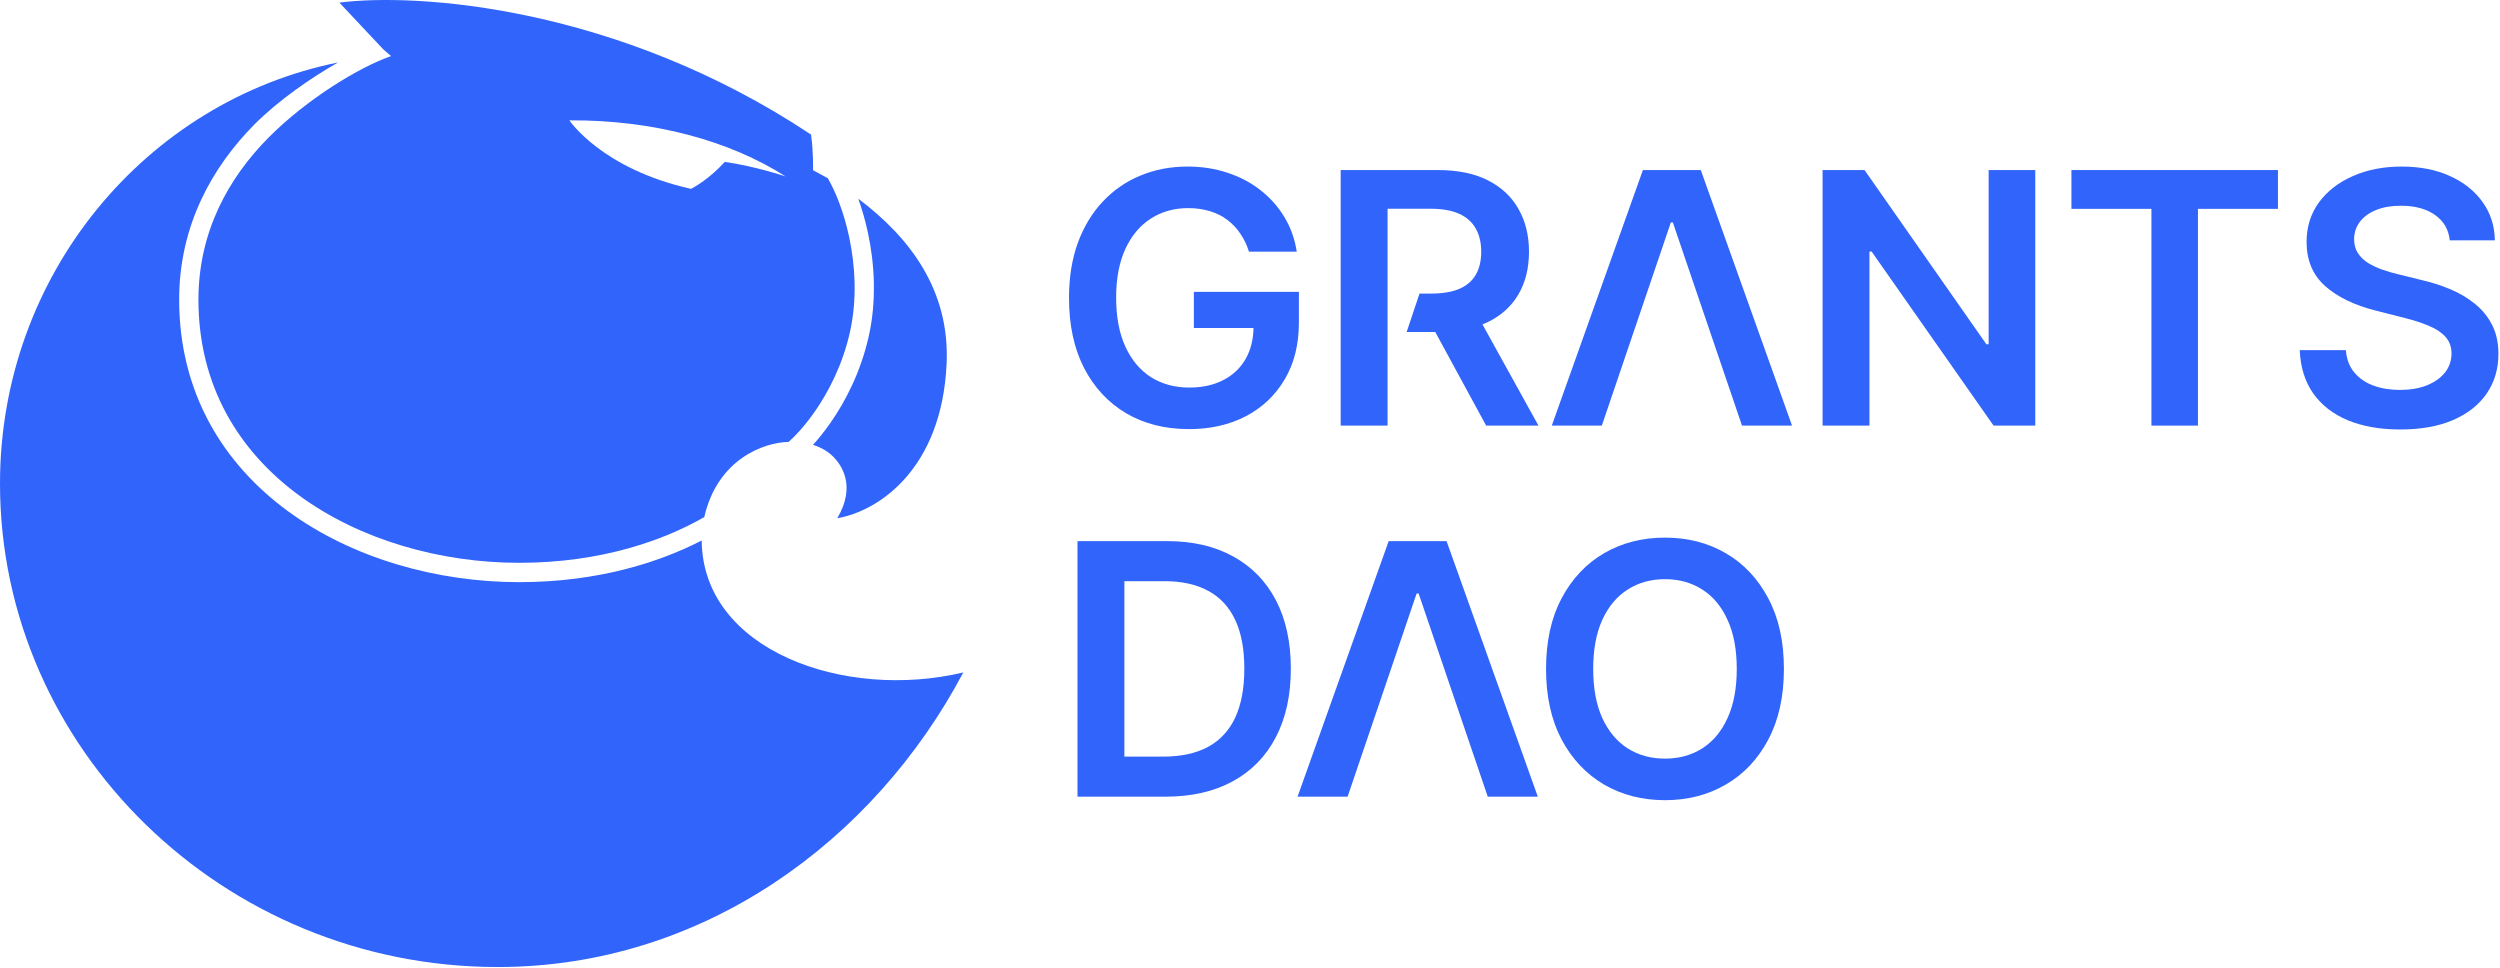
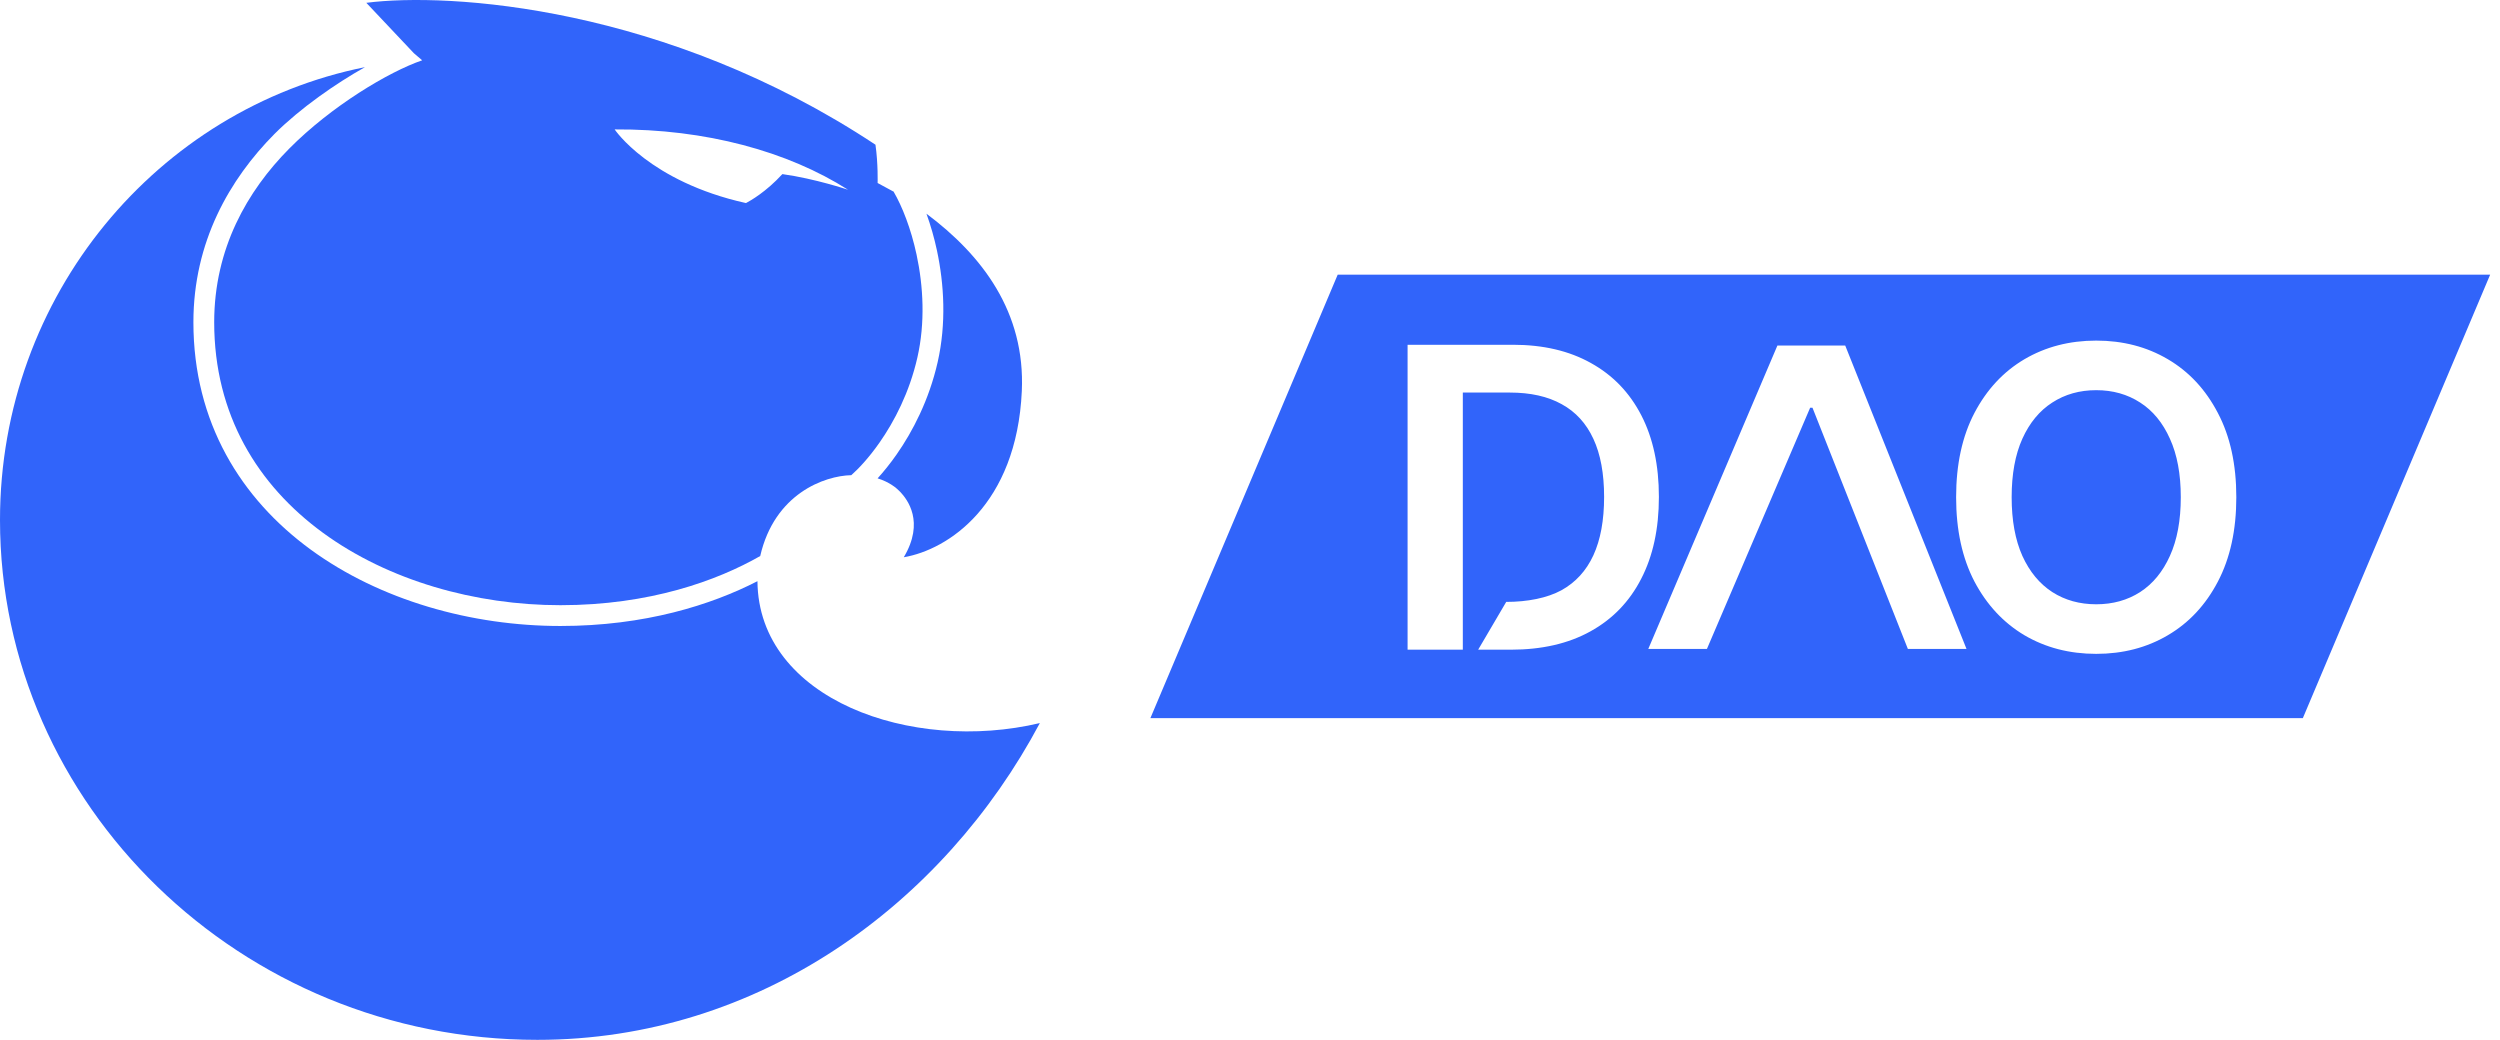
- <svg xmlns="http://www.w3.org/2000/svg" width="1471" height="569" viewBox="0 0 1471 569" fill="none">
-   <path fill-rule="evenodd" clip-rule="evenodd" d="M225.599 29.111L199.681 1.538C244.496 -4.251 362.743 3.173 477.212 79.181C478.701 89.679 478.38 100.144 478.38 100.144L486.817 104.722L486.864 104.794L486.881 104.687L487.053 104.792C491.784 112.938 496.567 125.084 499.623 139.375C503.319 156.668 504.372 176.575 500.062 195.612C495.719 214.794 487.477 230.624 479.406 242.204C473.443 250.76 467.756 256.741 464.019 260.017C449.397 260.324 422.176 270.159 414.394 304.254C390.945 317.708 354.132 331.157 305.506 331.157C259.057 331.157 211.674 317.669 176.056 291.549C140.582 265.535 116.758 227.027 116.758 176.329C116.758 136 134.783 104.497 157.645 81.329C180.581 58.084 211.936 39.252 230.12 33.001L225.599 29.111ZM426.47 95.267C417.458 105.116 409.031 109.841 406.625 111.122C354.001 99.378 335.041 70.815 335.041 70.815C384.679 70.494 429.481 82.88 462.26 103.834C462.26 103.834 444.516 97.802 426.47 95.267Z" fill="#3164FA" />
-   <path d="M198.942 36.738C86.113 59.522 0 161.391 0 284.576C0 440.316 131.135 569 292.898 569C413.69 569 514.239 494.858 566.812 395.664C496.892 412.31 413.412 382.714 412.879 318.019C387.71 331.007 351.467 342.536 305.505 342.536C257.061 342.536 207.235 328.507 169.369 300.738C131.358 272.865 105.421 231.114 105.421 176.329C105.421 132.272 125.199 98.039 149.59 73.32C163.703 59.153 183.051 45.708 198.942 36.738Z" fill="#3164FA" />
-   <path d="M510.706 136.987C509.176 129.836 507.221 123.073 504.999 116.927C535.331 139.681 558.953 170.734 556.984 214.001C554.15 276.319 516.651 300.838 492.642 304.924C504.167 285.514 494.563 273.254 490.722 269.168C488.854 267.179 484.996 263.831 478.371 261.741C481.649 258.136 485.184 253.765 488.694 248.727C497.439 236.181 506.389 219.011 511.116 198.134C515.876 177.114 514.66 155.485 510.706 136.987Z" fill="#3164FA" />
-   <path d="M734.895 148.076C733.656 144.111 731.946 140.562 729.764 137.429C727.632 134.248 725.054 131.531 722.03 129.279C719.056 127.027 715.635 125.339 711.768 124.213C707.901 123.038 703.687 122.451 699.126 122.451C690.946 122.451 683.658 124.482 677.263 128.545C670.867 132.608 665.835 138.58 662.167 146.461C658.548 154.293 656.738 163.838 656.738 175.097C656.738 186.453 658.548 196.072 662.167 203.953C665.786 211.834 670.818 217.83 677.263 221.942C683.708 226.005 691.194 228.036 699.721 228.036C707.455 228.036 714.148 226.568 719.799 223.631C725.501 220.694 729.888 216.533 732.962 211.148C736.036 205.715 737.573 199.351 737.573 192.058L743.819 193.012H702.472V171.719H764.269V189.782C764.269 202.656 761.493 213.792 755.941 223.19C750.388 232.589 742.753 239.833 733.036 244.924C723.319 249.966 712.165 252.487 699.572 252.487C685.542 252.487 673.222 249.378 662.613 243.162C652.053 236.896 643.799 228.012 637.849 216.508C631.95 204.956 629 191.25 629 175.39C629 163.251 630.735 152.408 634.206 142.863C637.725 133.318 642.634 125.216 648.93 118.559C655.226 111.853 662.613 106.762 671.09 103.287C679.568 99.762 688.789 98 698.754 98C707.182 98 715.04 99.224 722.328 101.671C729.615 104.07 736.085 107.496 741.737 111.951C747.438 116.405 752.123 121.692 755.792 127.811C759.461 133.929 761.865 140.685 763.005 148.076H734.895Z" fill="#3164FA" />
-   <path d="M788.854 250.431V100.056H845.966C857.666 100.056 867.482 102.063 875.414 106.077C883.396 110.091 889.42 115.72 893.485 122.965C897.6 130.16 899.657 138.555 899.657 148.149C899.657 157.793 897.575 166.163 893.41 173.261C889.296 180.31 883.223 185.768 875.191 189.635C867.16 193.453 857.294 195.362 845.594 195.362H827.663L835.246 172.747H841.876C848.717 172.747 854.319 171.817 858.682 169.957C863.045 168.048 866.267 165.282 868.35 161.66C870.481 157.988 871.547 153.485 871.547 148.149C871.547 142.814 870.481 138.262 868.35 134.492C866.218 130.674 862.97 127.786 858.608 125.828C854.245 123.821 848.618 122.818 841.727 122.818H816.443V250.431H788.854ZM867.532 182.292L905.234 250.431H874.447L837.414 182.292H867.532Z" fill="#3164FA" />
-   <path d="M942.516 250.431H913.068L966.685 100.056H1000.74L1054.44 250.431H1024.99L984.309 130.895H983.12L942.516 250.431Z" fill="#3164FA" />
-   <path d="M1197.56 100.056V250.431H1173.02L1101.25 148.003H1099.99V250.431H1072.4V100.056H1097.09L1168.78 202.558H1170.12V100.056H1197.56Z" fill="#3164FA" />
-   <path d="M1218.83 122.891V100.056H1340.34V122.891H1293.27V250.431H1265.9V122.891H1218.83Z" fill="#3164FA" />
-   <path d="M1441.44 141.394C1440.75 134.982 1437.82 129.989 1432.67 126.416C1427.56 122.842 1420.92 121.056 1412.74 121.056C1406.99 121.056 1402.05 121.912 1397.94 123.625C1393.82 125.339 1390.68 127.664 1388.49 130.601C1386.31 133.538 1385.2 136.891 1385.15 140.66C1385.15 143.793 1385.87 146.51 1387.31 148.81C1388.79 151.111 1390.8 153.069 1393.33 154.684C1395.86 156.251 1398.66 157.572 1401.73 158.649C1404.81 159.726 1407.9 160.632 1411.03 161.366L1425.31 164.89C1431.06 166.212 1436.58 167.999 1441.89 170.251C1447.24 172.502 1452.03 175.341 1456.24 178.768C1460.5 182.194 1463.88 186.331 1466.35 191.177C1468.83 196.023 1470.07 201.701 1470.07 208.211C1470.07 217.022 1467.79 224.781 1463.23 231.487C1458.67 238.144 1452.08 243.358 1443.45 247.127C1434.87 250.847 1424.49 252.707 1412.29 252.707C1400.44 252.707 1390.16 250.896 1381.43 247.274C1372.75 243.651 1365.96 238.365 1361.05 231.414C1356.2 224.463 1353.57 215.994 1353.17 206.009H1380.31C1380.71 211.246 1382.35 215.603 1385.22 219.078C1388.1 222.554 1391.84 225.148 1396.45 226.861C1401.11 228.575 1406.32 229.431 1412.07 229.431C1418.07 229.431 1423.32 228.55 1427.83 226.788C1432.39 224.977 1435.96 222.48 1438.54 219.299C1441.12 216.068 1442.43 212.299 1442.48 207.991C1442.43 204.075 1441.27 200.844 1438.99 198.299C1436.71 195.705 1433.51 193.551 1429.4 191.838C1425.33 190.075 1420.57 188.509 1415.12 187.138L1397.79 182.733C1385.25 179.551 1375.33 174.729 1368.04 168.268C1360.81 161.758 1357.19 153.118 1357.19 142.349C1357.19 133.489 1359.62 125.73 1364.48 119.073C1369.38 112.416 1376.05 107.252 1384.48 103.58C1392.91 99.86 1402.45 98 1413.11 98C1423.92 98 1433.39 99.86 1441.52 103.58C1449.7 107.252 1456.12 112.367 1460.78 118.926C1465.44 125.437 1467.84 132.926 1467.99 141.394H1441.44Z" fill="#3164FA" />
-   <path d="M685.609 468.768H634V318.393H686.65C701.771 318.393 714.76 321.403 725.617 327.424C736.524 333.396 744.903 341.987 750.753 353.196C756.603 364.406 759.528 377.818 759.528 393.433C759.528 409.098 756.578 422.559 750.678 433.817C744.828 445.076 736.375 453.716 725.32 459.737C714.314 465.757 701.077 468.768 685.609 468.768ZM661.589 445.198H684.271C694.88 445.198 703.729 443.289 710.819 439.471C717.908 435.604 723.238 429.852 726.807 422.216C730.377 414.531 732.161 404.937 732.161 393.433C732.161 381.93 730.377 372.385 726.807 364.798C723.238 357.161 717.958 351.459 710.968 347.69C704.027 343.871 695.4 341.962 685.089 341.962H661.589V445.198Z" fill="#3164FA" />
-   <path d="M792.931 468.768H763.482L817.099 318.393H851.158L904.85 468.768H875.401L834.724 349.231H833.534L792.931 468.768Z" fill="#3164FA" />
-   <path d="M1049.65 393.58C1049.65 409.783 1046.58 423.66 1040.43 435.212C1034.33 446.716 1026 455.527 1015.44 461.646C1004.93 467.764 993.01 470.824 979.674 470.824C966.338 470.824 954.39 467.764 943.83 461.646C933.32 455.478 924.991 446.642 918.844 435.139C912.746 423.587 909.697 409.734 909.697 393.58C909.697 377.378 912.746 363.525 918.844 352.022C924.991 340.469 933.32 331.634 943.83 325.515C954.39 319.396 966.338 316.337 979.674 316.337C993.01 316.337 1004.93 319.396 1015.44 325.515C1026 331.634 1034.33 340.469 1040.43 352.022C1046.58 363.525 1049.65 377.378 1049.65 393.58ZM1021.91 393.58C1021.91 382.175 1020.1 372.556 1016.48 364.724C1012.92 356.843 1007.96 350.896 1001.61 346.882C995.266 342.819 987.953 340.788 979.674 340.788C971.395 340.788 964.082 342.819 957.736 346.882C951.391 350.896 946.408 356.843 942.789 364.724C939.22 372.556 937.435 382.175 937.435 393.58C937.435 404.986 939.22 414.629 942.789 422.51C946.408 430.342 951.391 436.289 957.736 440.352C964.082 444.366 971.395 446.373 979.674 446.373C987.953 446.373 995.266 444.366 1001.61 440.352C1007.96 436.289 1012.92 430.342 1016.48 422.51C1020.1 414.629 1021.91 404.986 1021.91 393.58Z" fill="#3164FA" />
+ <svg xmlns="http://www.w3.org/2000/svg" width="916" height="381" fill="none">
+   <path fill-rule="evenodd" clip-rule="evenodd" d="M151.641 19.491 134.22 1.03c30.124-3.877 109.607 1.094 186.552 51.99 1.001 7.029.785 14.036.785 14.036l5.67 3.065.033.05.011-.072.118.071c3.18 5.455 6.394 13.587 8.447 23.155 2.485 11.579 3.193 24.909.296 37.656-2.919 12.844-8.46 23.445-13.885 31.198-4.008 5.729-7.831 9.734-10.343 11.927-9.828.206-28.127 6.79-33.358 29.621-15.762 9.009-40.507 18.015-73.191 18.015-31.223 0-63.072-9.032-87.014-26.521-23.845-17.419-39.86-43.204-39.86-77.151 0-27.005 12.117-48.1 27.484-63.613 15.418-15.564 36.494-28.174 48.717-32.36l-3.041-2.606zm135.022 44.3c-6.057 6.594-11.722 9.758-13.339 10.616-35.373-7.864-48.117-26.99-48.117-26.99 33.366-.215 63.481 8.08 85.514 22.11 0 0-11.927-4.04-24.058-5.736z" fill="#3164FA" />
+   <path d="M133.726 24.6C57.884 39.855 0 108.065 0 190.55 0 294.834 88.146 381 196.88 381c81.195 0 148.781-49.644 184.12-116.065-46.998 11.146-103.112-8.671-103.471-51.99-16.917 8.696-41.279 16.417-72.174 16.417-32.563 0-66.056-9.395-91.509-27.988-25.55-18.664-42.984-46.621-42.984-83.304 0-29.5 13.294-52.423 29.69-68.975 9.486-9.486 22.492-18.49 33.174-24.495zm209.561 67.126a102.956 102.956 0 0 0-3.836-13.43c20.388 15.236 36.265 36.028 34.942 64.999-1.905 41.728-27.111 58.146-43.249 60.882 7.746-12.997 1.291-21.206-1.291-23.942-1.256-1.332-3.849-3.574-8.302-4.973 2.203-2.414 4.58-5.341 6.94-8.715 5.878-8.401 11.894-19.898 15.071-33.877 3.199-14.075 2.383-28.558-.275-40.944z" fill="#3164FA" />
+   <path fill-rule="evenodd" clip-rule="evenodd" d="m490.136 100.633-68.636 162.5h422.258l68.637-162.5H490.136zm329.251 81.552c0 12.038-2.254 22.348-6.764 30.931-4.473 8.546-10.583 15.093-18.329 19.639-7.71 4.546-16.457 6.819-26.24 6.819-9.783 0-18.547-2.273-26.294-6.819-7.71-4.583-13.82-11.147-18.329-19.694-4.473-8.582-6.71-18.875-6.71-30.876 0-12.038 2.237-22.33 6.71-30.876 4.509-8.583 10.619-15.147 18.329-19.693 7.747-4.546 16.511-6.819 26.294-6.819 9.783 0 18.53 2.273 26.24 6.819 7.746 4.546 13.856 11.11 18.329 19.693 4.51 8.546 6.764 18.838 6.764 30.876zm-20.347 0c0-8.474-1.328-15.62-3.983-21.439-2.618-5.855-6.255-10.274-10.91-13.256-4.655-3.018-10.019-4.528-16.093-4.528-6.073 0-11.438 1.51-16.093 4.528-4.655 2.982-8.31 7.401-10.965 13.256-2.618 5.819-3.927 12.965-3.927 21.439s1.309 15.638 3.927 21.494c2.655 5.818 6.31 10.237 10.965 13.256 4.655 2.982 10.02 4.473 16.093 4.473 6.074 0 11.438-1.491 16.093-4.473 4.655-3.019 8.292-7.438 10.91-13.256 2.655-5.856 3.983-13.02 3.983-21.494zm-245.443 55.861h-11.998l10.281-17.511c7.782 0 15.009-1.418 20.21-4.255 5.2-2.873 9.11-7.146 11.729-12.82 2.618-5.709 3.927-12.838 3.927-21.384 0-8.546-1.309-15.638-3.927-21.275-2.619-5.674-6.492-9.91-11.62-12.711-5.092-2.836-11.42-4.255-18.984-4.255h-17.238v94.211h-20.239V126.324h38.623c11.092 0 20.62 2.237 28.585 6.71 8.001 4.437 14.147 10.819 18.438 19.148 4.292 8.328 6.437 18.293 6.437 29.894 0 11.638-2.164 21.639-6.491 30.003-4.292 8.365-10.492 14.784-18.603 19.257-8.073 4.474-17.783 6.71-29.13 6.71zm50.338-.285h21.485l37.811-88.357h.868l34.94 88.357h21.485l-44.435-111.152H651.24l-47.305 111.152z" fill="#3164FA" />
</svg>
